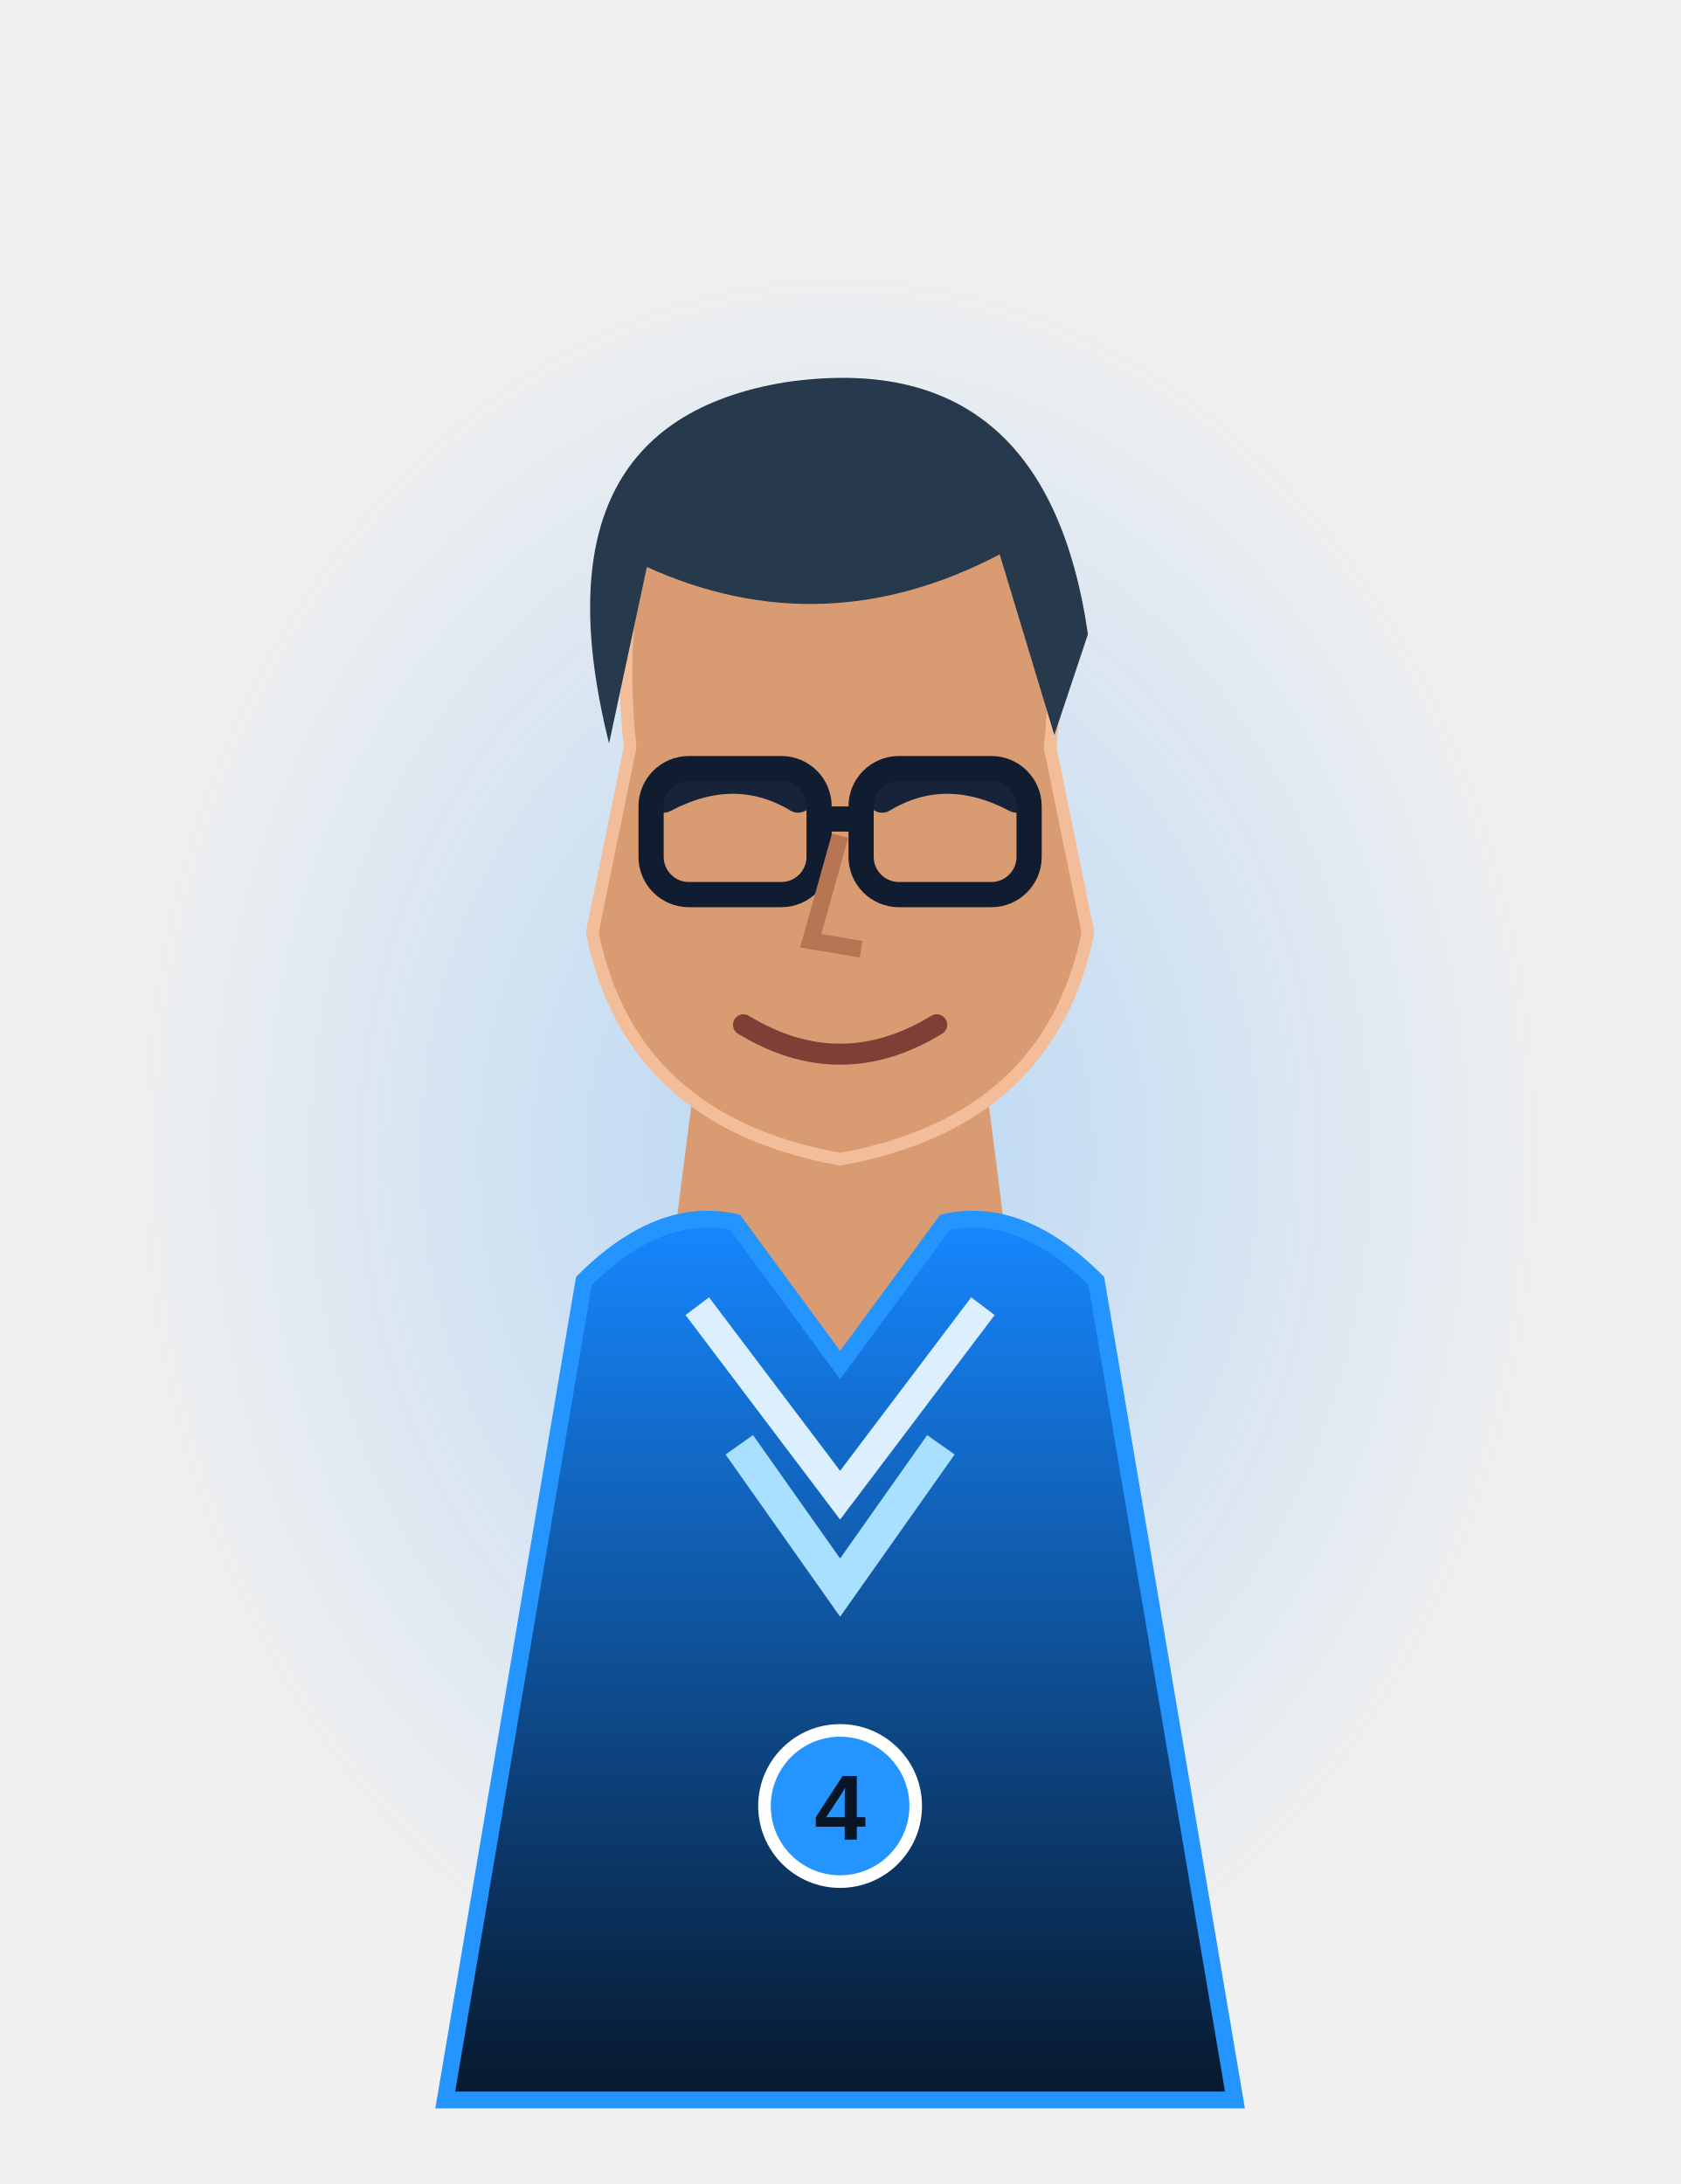
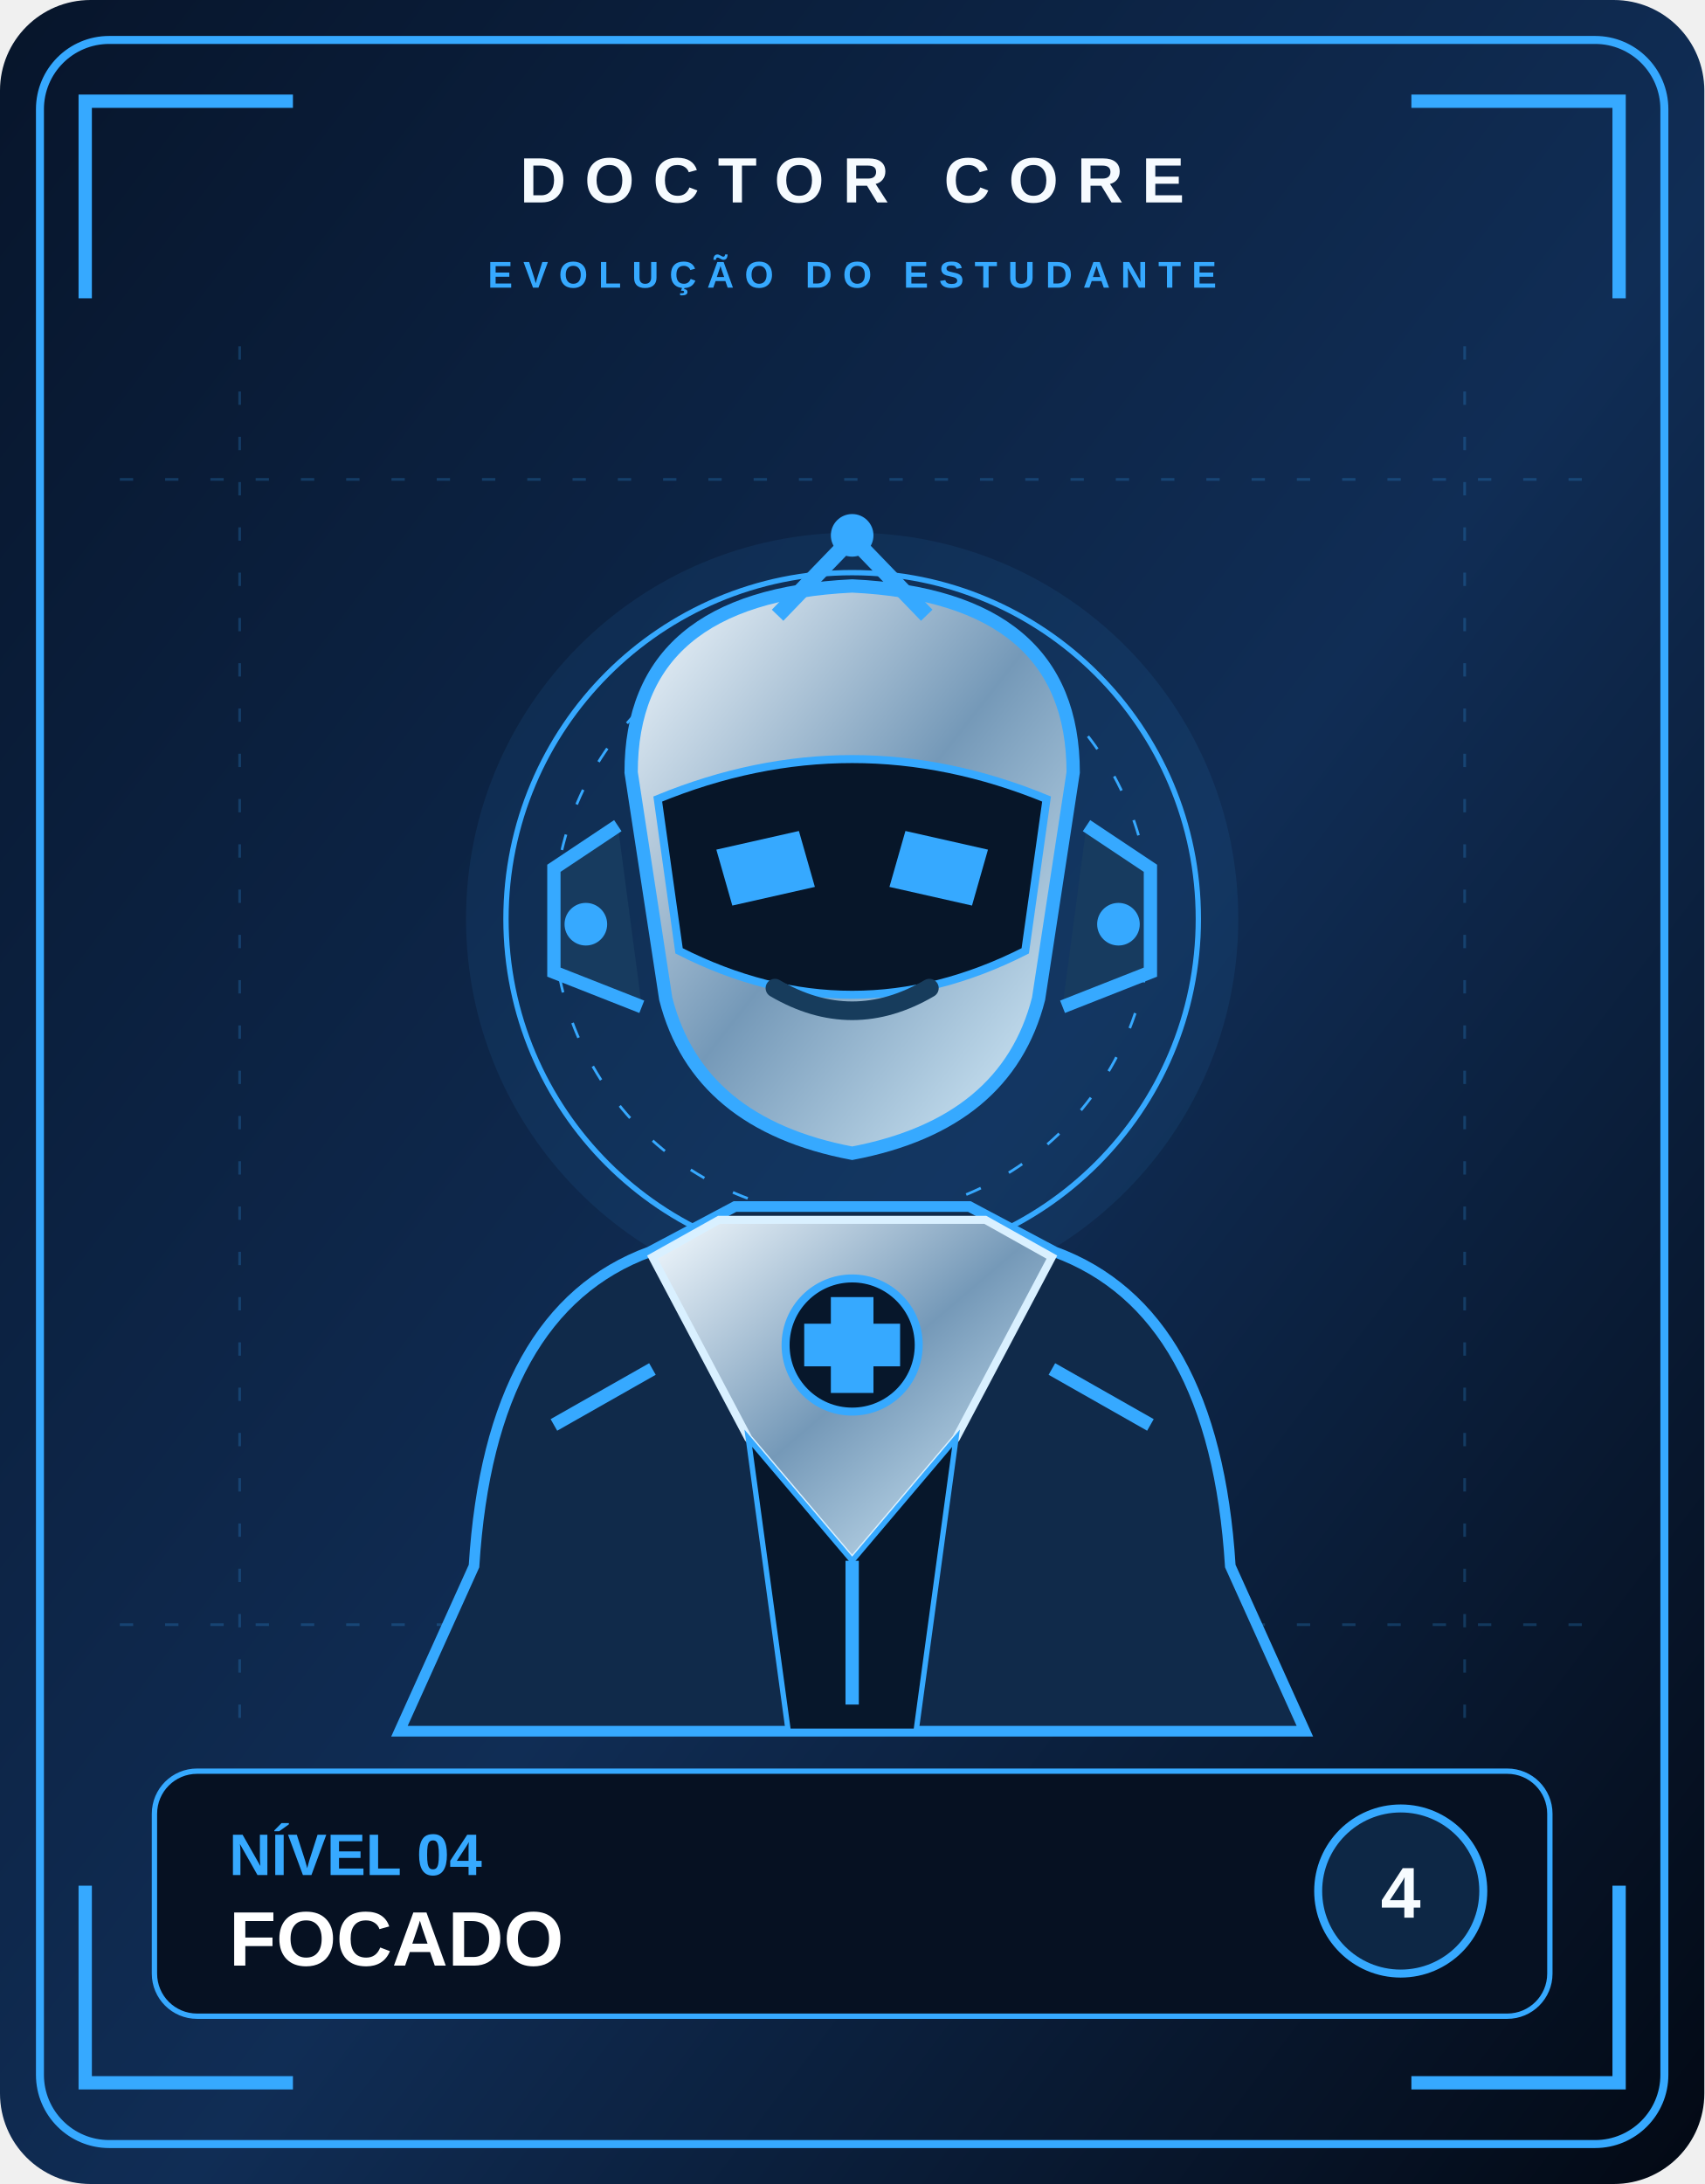
- <svg xmlns="http://www.w3.org/2000/svg" viewBox="0 0 400 520" role="img" aria-label="Avatar Doctor Focado, nível 04">
+ <svg xmlns="http://www.w3.org/2000/svg" width="640" height="820" viewBox="0 0 640 820" role="img">
  <defs>
-     <radialGradient id="a">
-       <stop stop-color="#2494ff" stop-opacity=".28" />
-       <stop offset="1" stop-color="#2494ff" stop-opacity="0" />
-     </radialGradient>
-     <linearGradient id="coat" x2="0" y2="1">
-       <stop stop-color="#1687ff" />
-       <stop offset="1" stop-color="#07182c" />
+     <linearGradient id="b" x2="1" y2="1">
+       <stop stop-color="#07152B" />
+       <stop offset=".55" stop-color="#102D55" />
+       <stop offset="1" stop-color="#030914" />
+     </linearGradient>
+     <linearGradient id="m" x2="1" y2="1">
+       <stop stop-color="#F5FBFF" />
+       <stop offset=".5" stop-color="#7599B8" />
+       <stop offset="1" stop-color="#DDF3FF" />
    </linearGradient>
  </defs>
-   <ellipse cx="200" cy="275" rx="176" ry="220" fill="url(#a)" />
-   <path d="M165 260 L160 299 L200 329 L240 299 L235 260Z" fill="#d99b72" />
-   <path d="M139 305 Q157 287 175 291 L200 325 L225 291 Q243 287 261 305 L294 500 L106 500Z" fill="url(#coat)" stroke="#2494ff" stroke-width="4" />
-   <path d="M166 311 L200 356 L234 311" fill="none" stroke="#dcefff" stroke-width="7" />
-   <path d="M176 344 L200 378 L224 344" stroke="#a9dfff" stroke-width="8" fill="none" />
-   <path d="M150 178 Q142 101 200 101 Q258 101 250 178 L259 222 Q250 267 200 276 Q150 267 141 222Z" fill="#d99b72" stroke="#f2bd98" stroke-width="3" />
-   <path d="M145 177 Q126 101 187 91 Q249 82 259 151 L251 175 L238 132 Q196 154 154 135Z" fill="#27394d" />
-   <path d="M158 190 Q175 181 190 190 M210 190 Q225 181 242 190" stroke="#172338" stroke-width="7" stroke-linecap="round" fill="none" />
-   <rect x="155" y="183" width="40" height="30" rx="9" fill="none" stroke="#101d30" stroke-width="6" />
-   <rect x="205" y="183" width="40" height="30" rx="9" fill="none" stroke="#101d30" stroke-width="6" />
-   <path d="M195 195 H205" stroke="#101d30" stroke-width="6" />
-   <path d="M200 199 L193 224 L205 226" stroke="#b87554" stroke-width="4" fill="none" />
-   <path d="M177 244 Q200 258 223 244" stroke="#7f3f37" stroke-width="5" stroke-linecap="round" fill="none" />
-   <circle cx="200" cy="430" r="18" fill="#2494ff" stroke="#fff" stroke-width="3" />
-   <text x="200" y="438" text-anchor="middle" font-family="Arial" font-size="22" font-weight="900" fill="#071525">4</text>
+   <rect width="640" height="820" rx="34" fill="url(#b)" />
+   <rect x="15" y="15" width="610" height="790" rx="26" fill="none" stroke="#36A9FF" stroke-width="3" />
+   <path d="M32 112V38H110M530 38h78v74M32 708v74h78M530 782h78v-74" fill="none" stroke="#36A9FF" stroke-width="5" />
+   <g opacity=".22" stroke="#36A9FF">
+     <path d="M45 180H595M45 610H595M90 130V650M550 130V650" stroke-dasharray="5 12" />
+   </g>
+   <text x="320" y="76" fill="#F6FBFF" font-family="Arial" font-size="24" font-weight="800" letter-spacing="7" text-anchor="middle">DOCTOR CORE</text>
+   <text x="320" y="108" fill="#36A9FF" font-family="Arial" font-size="14" font-weight="700" letter-spacing="4" text-anchor="middle">EVOLUÇÃO DO ESTUDANTE</text>
+   <circle cx="320" cy="345" r="145" fill="#36A9FF" opacity=".08" />
+   <circle cx="320" cy="345" r="130" fill="none" stroke="#36A9FF" stroke-width="2" />
+   <circle cx="320" cy="345" r="112" fill="none" stroke="#36A9FF" stroke-dasharray="6 12" />
+   <path d="M178 588Q184 492 244 470L276 453H364L396 470Q456 492 462 588L490 650H150Z" fill="#102A4A" stroke="#36A9FF" stroke-width="4" />
+   <path d="M245 472L281 540L320 586L359 540L395 472L370 458H270Z" fill="url(#m)" stroke="#D9F0FF" stroke-width="3" />
+   <path d="M281 540L320 586L359 540L344 650H296Z" fill="#07172B" stroke="#36A9FF" stroke-width="2" />
+   <path d="M320 586V640M208 535L245 514M432 535L395 514" stroke="#36A9FF" stroke-width="5" />
+   <path d="M237 290Q237 224 320 220Q403 224 403 290L390 375Q378 422 320 433Q262 422 250 375Z" fill="url(#m)" stroke="#36A9FF" stroke-width="5" />
+   <path d="M247 300Q320 270 393 300L385 357Q320 390 255 357Z" fill="#071629" stroke="#36A9FF" stroke-width="3" />
+   <path d="M269 319L300 312L306 333L275 340ZM371 319L340 312L334 333L365 340Z" fill="#36A9FF" />
+   <path d="M291 371Q320 388 349 371" fill="none" stroke="#173C5C" stroke-width="7" stroke-linecap="round" />
+   <path d="M232 310L208 326V365L241 378M408 310L432 326V365L399 378" fill="#173B5F" stroke="#36A9FF" stroke-width="5" />
+   <circle cx="220" cy="347" r="8" fill="#36A9FF" />
+   <circle cx="420" cy="347" r="8" fill="#36A9FF" />
+   <path d="M292 231L320 202L348 231" fill="none" stroke="#36A9FF" stroke-width="6" />
+   <circle cx="320" cy="201" r="8" fill="#36A9FF" />
+   <circle cx="320" cy="505" r="25" fill="#07172B" stroke="#36A9FF" stroke-width="3" />
+   <path d="M312 487H328V497H338V513H328V523H312V513H302V497H312Z" fill="#36A9FF" />
+   <rect x="58" y="665" width="524" height="92" rx="16" fill="#061122" stroke="#36A9FF" stroke-width="2" />
+   <text x="86" y="704" fill="#36A9FF" font-family="Arial" font-size="22" font-weight="900">NÍVEL 04</text>
+   <text x="86" y="738" fill="#FFF" font-family="Arial" font-size="29" font-weight="900">FOCADO</text>
+   <circle cx="526" cy="710" r="31" fill="#0D2745" stroke="#36A9FF" stroke-width="3" />
+   <text x="526" y="720" text-anchor="middle" fill="#F7FCFF" font-family="Arial" font-size="27" font-weight="900">4</text>
</svg>
